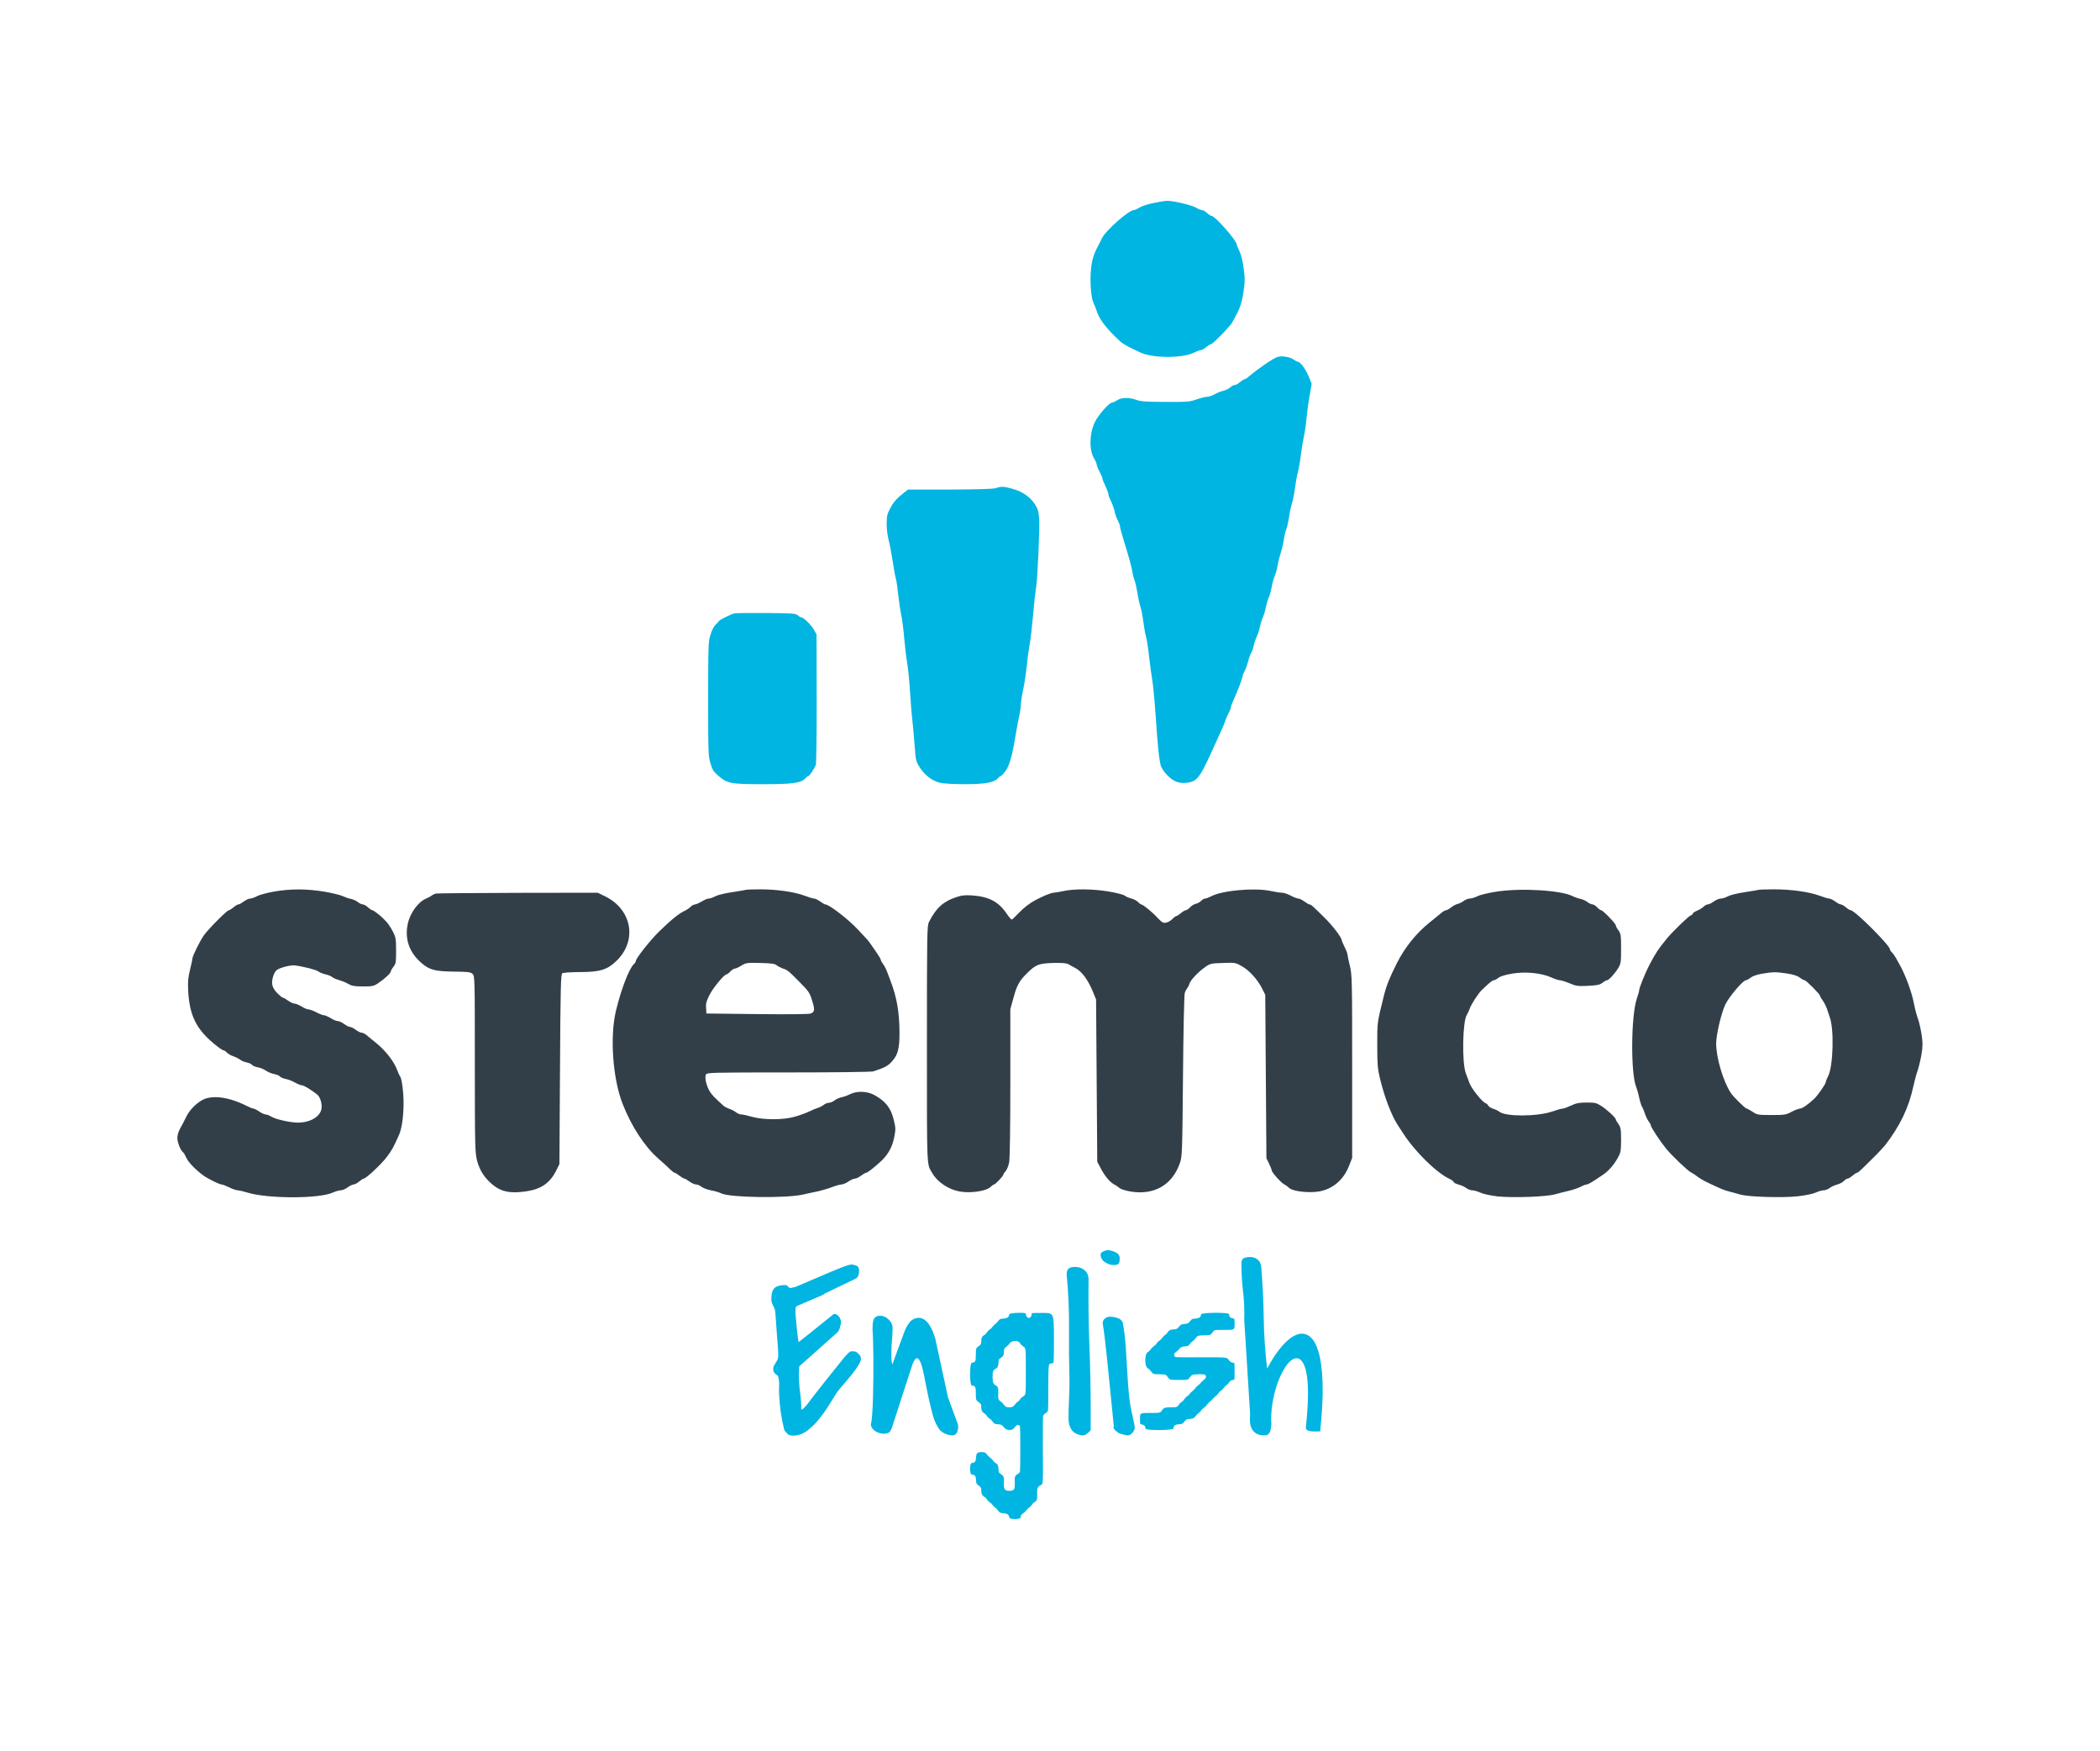
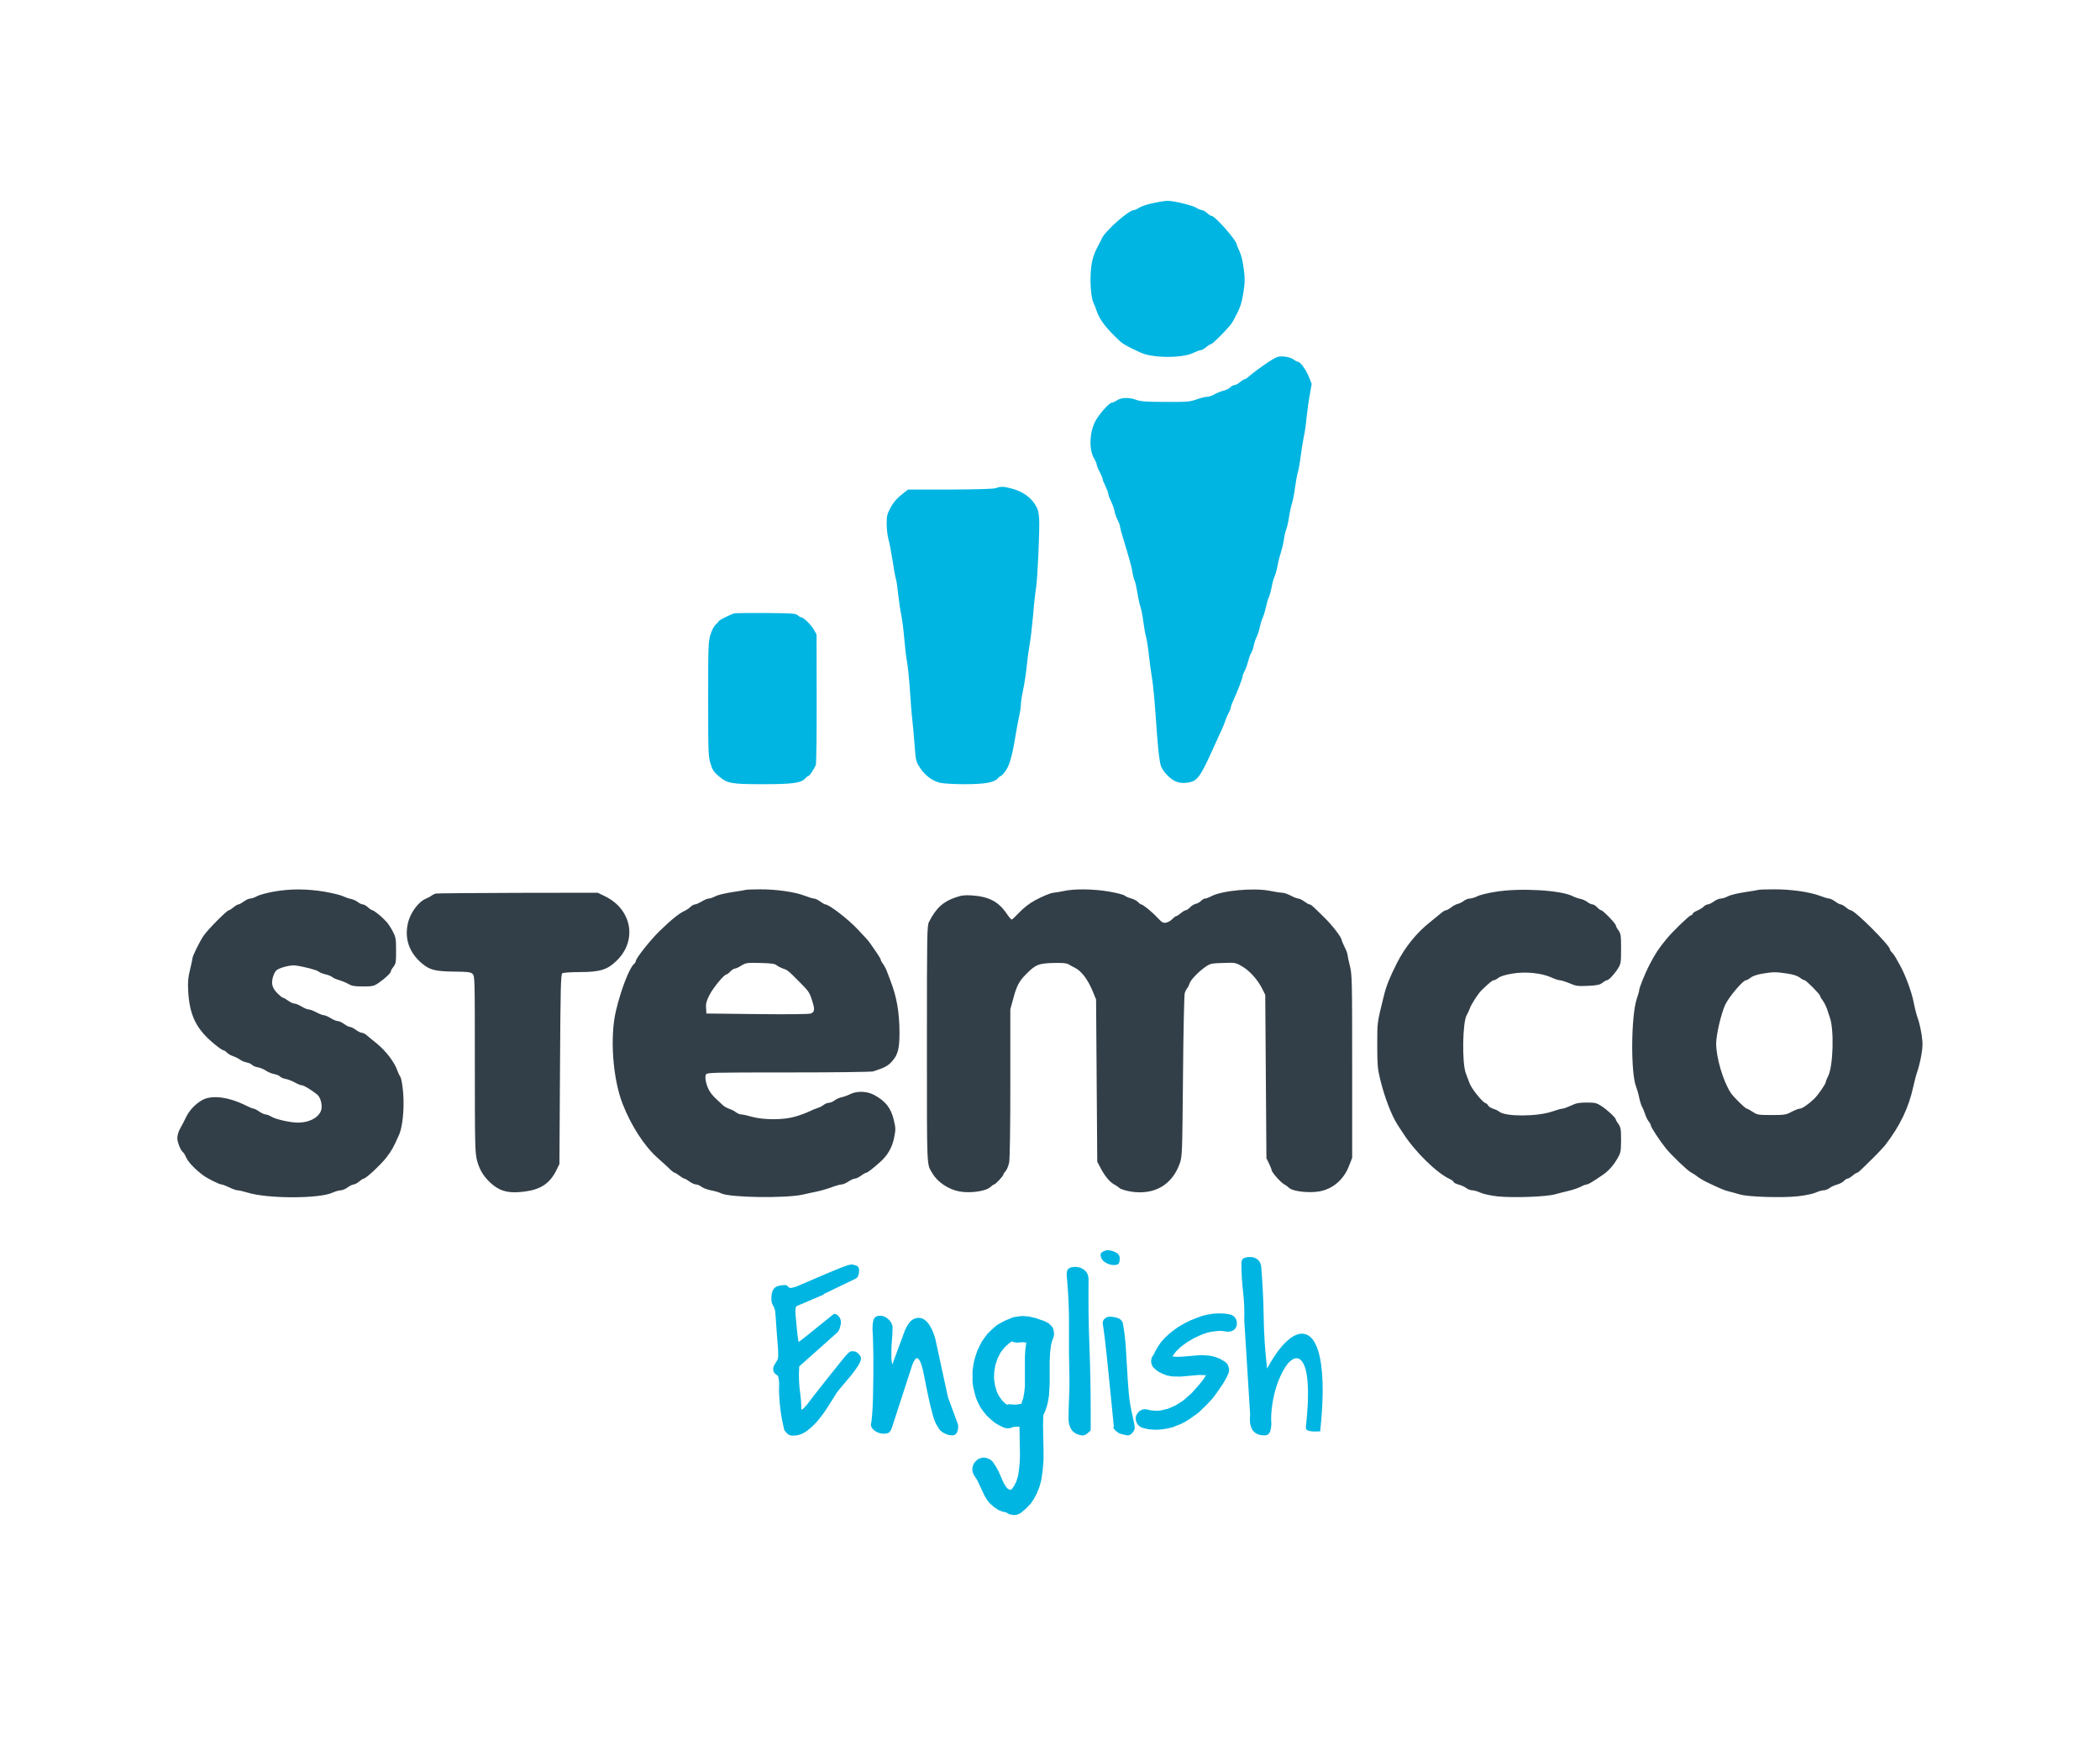
<svg xmlns="http://www.w3.org/2000/svg" viewBox="0 0 1440 1200" width="1440" height="1200">
  <g transform="scale(0.8)">
    <g transform="translate(0,1500) scale(0.1,-0.1)">
      <path fill="#00B5E2" d="M9890 13261 c-47 -9 -102 -27 -122 -39 -19 -12 -41 -22 -48 -22 -44 0 -243 -175 -275 -242 -8 -18 -22 -44 -29 -58 -40 -73 -58 -129 -65 -211 -10 -104 1 -244 22 -285 8 -16 20 -46 27 -68 24 -76 82 -150 202 -262 17 -16 63 -44 108 -64 14 -7 43 -21 66 -31 99 -48 353 -50 451 -4 28 14 58 25 67 25 8 0 28 11 44 25 17 14 34 25 40 25 16 0 165 152 186 190 62 111 77 150 93 249 14 91 15 119 4 205 -8 64 -21 120 -37 153 -13 28 -24 55 -24 59 0 33 -186 244 -215 244 -7 0 -24 11 -39 25 -15 14 -35 25 -44 25 -9 0 -32 9 -51 21 -35 21 -195 59 -246 58 -16 0 -68 -8 -115 -18z M10949 11941 c-37 -12 -167 -101 -248 -170 -13 -12 -28 -21 -34 -21 -5 0 -22 -11 -39 -25 -16 -14 -37 -25 -47 -25 -10 0 -26 -9 -35 -19 -10 -10 -37 -24 -62 -30 -24 -6 -59 -20 -76 -31 -18 -11 -45 -20 -60 -20 -16 0 -56 -10 -90 -22 -58 -21 -79 -23 -268 -22 -166 0 -213 4 -249 17 -60 23 -129 22 -166 -3 -16 -11 -36 -20 -44 -20 -23 0 -117 -106 -146 -166 -48 -99 -51 -241 -6 -315 12 -19 21 -41 21 -49 0 -8 11 -36 25 -62 14 -26 25 -53 25 -60 0 -7 11 -35 25 -63 13 -27 25 -58 25 -68 0 -10 11 -39 24 -65 13 -26 26 -64 30 -86 4 -21 16 -55 27 -75 10 -20 19 -43 19 -51 0 -8 11 -53 26 -100 56 -183 73 -247 80 -289 3 -24 12 -58 19 -75 7 -17 18 -66 25 -110 6 -43 18 -96 26 -118 7 -21 18 -78 24 -126 6 -48 17 -109 25 -137 7 -27 18 -99 24 -160 7 -60 18 -146 26 -190 8 -44 21 -183 30 -310 18 -268 30 -385 45 -437 7 -23 31 -58 61 -87 54 -53 103 -69 179 -56 69 12 99 51 185 240 24 53 57 125 98 215 14 30 28 66 32 80 4 14 16 41 26 60 11 19 19 41 19 49 0 8 11 37 24 65 32 68 76 183 76 199 0 7 8 28 18 47 11 19 24 58 31 85 7 28 18 59 26 71 7 12 17 39 21 60 4 21 15 55 24 74 10 19 23 59 29 88 6 29 17 65 25 80 7 15 19 54 26 87 7 33 18 71 25 85 7 14 19 55 25 90 6 35 18 76 25 90 7 14 19 55 25 90 6 36 20 90 30 120 10 30 21 79 25 109 4 30 13 68 20 85 7 17 18 65 24 106 6 41 18 95 26 120 8 25 19 83 25 130 6 47 17 108 25 135 8 28 19 93 25 145 7 52 18 122 25 155 8 33 19 107 24 165 6 58 18 147 28 198 l16 93 -25 62 c-27 64 -73 127 -94 127 -6 0 -22 9 -36 19 -28 22 -101 34 -139 22z M8535 10817 c-19 -7 -157 -11 -391 -12 l-360 0 -33 -25 c-64 -50 -90 -79 -120 -135 -27 -50 -31 -68 -31 -134 0 -42 7 -101 15 -131 9 -30 24 -111 35 -180 10 -69 23 -139 28 -156 6 -17 15 -80 21 -140 7 -60 18 -138 26 -174 8 -36 19 -123 25 -195 6 -71 17 -166 25 -210 8 -44 19 -156 25 -250 6 -93 15 -208 21 -254 5 -46 14 -142 19 -213 9 -122 11 -133 43 -183 43 -68 107 -117 175 -133 30 -7 123 -12 210 -12 171 0 251 14 284 49 10 12 22 21 26 21 4 0 20 16 36 37 35 43 60 126 86 283 10 63 26 147 34 185 9 39 16 86 16 105 0 19 9 78 20 130 11 52 25 145 31 205 6 61 17 142 24 180 8 39 21 152 30 252 8 100 20 204 25 231 13 72 33 515 27 600 -5 59 -11 82 -37 122 -40 62 -105 107 -190 131 -73 21 -101 22 -145 6z M6295 9744 c-30 -7 -130 -57 -134 -67 -2 -5 -14 -19 -27 -30 -14 -12 -33 -48 -44 -85 -19 -60 -20 -94 -20 -552 0 -461 1 -491 20 -553 17 -56 28 -72 73 -110 72 -61 105 -67 379 -67 250 0 323 10 360 49 10 12 23 21 27 21 9 0 49 60 64 95 4 11 8 267 7 570 l-1 549 -24 42 c-26 43 -88 104 -107 104 -6 0 -20 8 -31 18 -17 15 -47 17 -271 19 -138 1 -260 -1 -271 -3z" />
    </g>
  </g>
  <g transform="scale(0.8)">
    <g transform="translate(0,1500) scale(0.1,-0.1)">
      <path fill="#333F48" d="M2344 7359 c-56 -10 -119 -27 -140 -38 -21 -12 -48 -21 -59 -21 -12 0 -36 -11 -55 -25 -19 -14 -39 -25 -46 -25 -7 0 -26 -11 -42 -25 -17 -14 -35 -25 -40 -25 -17 0 -185 -170 -218 -220 -34 -51 -94 -173 -94 -191 0 -6 -9 -50 -21 -98 -17 -68 -20 -106 -16 -181 11 -209 68 -327 220 -453 37 -31 74 -57 81 -57 7 0 21 -9 31 -20 9 -10 34 -25 54 -31 20 -7 46 -20 58 -29 13 -10 38 -21 57 -24 19 -4 39 -13 46 -21 7 -8 28 -17 49 -21 20 -3 52 -16 71 -29 19 -13 51 -26 71 -29 21 -4 42 -13 49 -21 7 -8 28 -17 49 -21 20 -3 55 -17 78 -30 23 -13 50 -24 60 -24 17 0 78 -37 130 -78 28 -21 46 -82 38 -126 -13 -67 -98 -116 -202 -116 -63 0 -189 28 -225 50 -18 11 -41 20 -51 20 -10 0 -35 11 -55 25 -20 14 -42 25 -49 25 -7 0 -34 11 -60 24 -157 79 -305 96 -387 45 -57 -35 -105 -87 -132 -144 -13 -27 -35 -70 -49 -94 -15 -26 -25 -60 -25 -83 0 -37 29 -110 50 -123 5 -3 18 -25 28 -48 17 -37 77 -100 144 -149 36 -27 138 -78 157 -78 9 0 39 -12 66 -25 28 -14 60 -25 71 -25 12 0 51 -9 87 -20 172 -53 612 -53 728 0 24 11 56 20 70 20 14 0 40 11 59 25 19 14 42 25 51 25 10 0 31 11 47 25 17 14 34 25 39 25 20 0 151 123 198 185 45 59 57 82 107 194 22 52 37 156 37 266 1 92 -15 213 -29 230 -5 6 -16 29 -24 51 -25 73 -98 168 -180 235 -34 27 -72 58 -84 69 -13 11 -31 20 -41 20 -9 0 -32 11 -51 25 -19 14 -41 25 -50 25 -9 0 -31 11 -50 25 -19 14 -43 25 -54 25 -12 0 -39 11 -61 25 -22 13 -48 25 -58 25 -10 0 -39 11 -65 25 -26 14 -56 25 -67 25 -11 0 -38 11 -60 25 -22 13 -49 25 -61 25 -11 0 -35 11 -54 25 -19 14 -39 25 -44 25 -6 0 -28 18 -49 39 -27 28 -40 50 -44 78 -5 39 15 101 39 120 26 21 120 45 156 40 74 -9 187 -39 202 -52 8 -8 35 -18 58 -24 24 -5 51 -16 60 -24 9 -8 36 -20 60 -26 23 -7 59 -21 78 -33 30 -17 53 -21 125 -21 80 0 92 2 131 28 56 38 108 86 108 101 0 6 10 24 23 40 20 26 22 39 22 139 0 102 -3 114 -29 165 -16 30 -39 65 -50 77 -12 12 -25 26 -31 32 -26 27 -84 71 -93 71 -6 0 -23 11 -38 25 -15 14 -35 25 -44 25 -10 0 -29 9 -43 20 -14 11 -40 23 -59 27 -18 3 -49 14 -68 23 -19 10 -91 27 -159 39 -150 25 -295 26 -437 0z M6395 7375 c-5 -2 -59 -11 -118 -20 -61 -9 -124 -24 -145 -35 -20 -11 -46 -20 -57 -20 -11 0 -38 -11 -60 -25 -22 -13 -48 -25 -57 -25 -10 0 -27 -9 -38 -20 -12 -12 -31 -25 -43 -31 -53 -23 -118 -75 -226 -180 -79 -77 -201 -232 -201 -254 0 -7 -7 -18 -15 -25 -40 -33 -112 -219 -155 -400 -54 -223 -28 -584 57 -800 73 -187 185 -360 298 -461 58 -51 100 -90 120 -110 12 -10 24 -19 29 -19 4 0 22 -11 40 -25 18 -14 37 -25 43 -25 5 0 24 -11 43 -25 19 -14 44 -25 56 -25 12 0 33 -9 47 -20 14 -11 52 -25 84 -31 32 -6 70 -17 84 -25 72 -37 559 -44 704 -10 33 8 87 19 120 26 33 7 88 23 123 36 34 13 73 24 85 24 12 0 39 11 59 25 20 14 45 25 56 25 10 0 33 11 52 25 19 14 38 25 43 25 11 0 52 31 113 85 70 60 110 128 128 216 14 71 14 82 -3 152 -24 102 -71 161 -166 213 -64 35 -150 37 -210 7 -22 -11 -55 -23 -73 -26 -19 -4 -45 -16 -59 -27 -14 -11 -36 -20 -48 -20 -12 0 -33 -8 -46 -19 -13 -10 -35 -21 -49 -25 -14 -4 -47 -17 -75 -31 -27 -13 -82 -33 -121 -44 -97 -29 -270 -29 -369 -1 -38 11 -79 20 -91 20 -12 0 -32 8 -45 18 -13 11 -39 24 -58 30 -19 7 -42 19 -50 27 -82 74 -101 95 -119 125 -28 47 -44 118 -31 142 9 17 44 18 707 18 403 0 710 4 727 9 97 31 130 48 166 92 46 53 59 108 59 238 -1 177 -22 302 -77 446 -8 22 -22 58 -30 79 -7 21 -23 50 -33 64 -11 14 -20 30 -20 36 0 6 -16 34 -35 61 -20 28 -43 61 -52 75 -18 27 -26 36 -109 124 -85 91 -247 215 -280 216 -5 0 -25 11 -44 25 -19 14 -42 25 -52 25 -10 0 -46 11 -80 24 -84 33 -248 56 -383 55 -60 0 -114 -2 -120 -4z m261 -646 c11 -9 34 -21 53 -28 42 -14 45 -16 147 -119 72 -72 84 -88 103 -150 27 -82 25 -103 -9 -117 -16 -6 -179 -8 -460 -5 l-435 5 -3 48 c-3 38 4 61 30 112 31 61 125 175 145 175 5 0 20 11 33 25 13 14 31 25 39 25 9 0 34 12 56 26 38 23 47 25 161 22 95 -2 126 -7 140 -19z M9115 7364 c-33 -7 -71 -13 -84 -14 -21 0 -92 -29 -157 -64 -51 -27 -102 -67 -147 -115 -26 -28 -51 -51 -56 -51 -4 0 -25 25 -46 56 -69 99 -150 141 -295 151 -60 4 -88 1 -139 -17 -106 -35 -169 -93 -228 -210 -17 -33 -18 -97 -18 -1050 0 -1099 -3 -1019 48 -1106 43 -74 138 -137 231 -154 92 -17 226 2 264 37 14 13 28 23 33 23 11 0 79 73 79 84 0 6 9 19 20 31 11 12 24 45 30 74 6 33 10 301 10 684 l0 629 26 94 c28 106 50 147 110 207 80 81 105 91 229 95 84 2 116 -1 135 -12 14 -9 39 -22 55 -30 56 -28 111 -102 153 -205 l27 -66 5 -695 5 -695 29 -55 c34 -66 79 -120 115 -139 14 -7 35 -21 46 -31 12 -11 52 -23 98 -31 203 -32 356 58 421 246 19 57 20 91 26 745 3 377 10 696 15 710 4 14 13 32 20 40 7 8 16 26 20 40 9 31 75 101 135 143 43 30 51 32 152 35 105 4 109 3 163 -28 65 -37 135 -115 173 -191 l27 -54 5 -700 5 -700 23 -47 c12 -26 22 -51 22 -56 0 -17 79 -106 106 -120 14 -7 33 -21 43 -31 30 -30 166 -46 257 -31 117 20 211 100 257 219 l27 69 0 783 c0 747 -1 788 -20 864 -11 44 -20 87 -20 95 0 8 -11 38 -25 65 -13 28 -25 54 -25 59 0 23 -81 128 -150 195 -100 99 -114 111 -126 111 -6 0 -25 11 -44 25 -19 14 -42 25 -51 25 -10 0 -39 11 -65 25 -26 14 -59 25 -74 25 -16 0 -62 7 -104 16 -138 28 -411 3 -503 -46 -21 -11 -45 -20 -54 -20 -9 0 -24 -9 -33 -19 -10 -11 -31 -23 -46 -26 -15 -3 -38 -17 -50 -31 -13 -13 -29 -24 -36 -24 -7 0 -26 -11 -42 -25 -17 -14 -34 -25 -39 -25 -5 0 -20 -11 -33 -24 -12 -14 -36 -28 -53 -32 -27 -5 -35 -1 -76 42 -47 51 -125 114 -140 114 -4 0 -16 9 -26 20 -10 11 -37 25 -59 31 -23 6 -48 17 -57 25 -8 7 -68 23 -133 34 -136 23 -300 25 -391 4z M12825 7359 c-66 -10 -138 -27 -161 -39 -23 -11 -52 -20 -66 -20 -14 0 -36 -9 -50 -19 -13 -11 -38 -23 -54 -27 -16 -4 -42 -18 -57 -31 -16 -12 -35 -23 -42 -23 -7 0 -24 -9 -37 -20 -12 -11 -59 -48 -103 -84 -117 -94 -213 -214 -282 -350 -64 -128 -90 -192 -113 -286 -57 -231 -55 -218 -55 -415 0 -164 3 -203 23 -285 38 -160 99 -318 152 -400 9 -14 30 -45 46 -70 100 -157 289 -343 402 -394 17 -8 32 -20 32 -25 0 -6 19 -15 42 -22 23 -6 53 -19 66 -30 14 -10 36 -19 51 -19 14 0 46 -9 70 -20 25 -12 88 -25 145 -32 132 -14 421 -4 496 18 30 8 83 22 118 30 34 8 79 23 100 34 20 11 44 20 52 20 14 0 51 23 138 82 49 33 92 82 126 141 28 49 30 59 31 157 0 93 -3 109 -22 137 -13 17 -23 35 -23 40 0 14 -73 82 -122 114 -43 28 -55 31 -128 31 -65 0 -90 -5 -134 -26 -30 -14 -63 -26 -72 -26 -10 0 -50 -11 -90 -25 -128 -44 -403 -45 -453 -1 -9 7 -32 19 -53 25 -20 7 -39 19 -42 27 -3 8 -14 18 -25 22 -28 11 -118 123 -135 170 -9 23 -23 61 -32 85 -34 91 -28 444 9 501 8 12 18 35 24 51 13 39 74 133 105 162 68 65 90 83 102 83 7 0 25 9 40 21 17 13 58 26 119 36 113 19 251 5 334 -33 28 -13 61 -24 73 -24 11 0 49 -12 83 -26 56 -24 71 -26 158 -22 80 4 102 9 124 26 15 12 33 22 39 22 16 0 67 56 97 105 22 37 24 51 24 165 0 114 -2 128 -22 157 -13 17 -23 36 -23 43 0 15 -111 130 -126 130 -6 0 -21 11 -34 25 -13 14 -31 25 -40 25 -10 0 -29 9 -43 20 -14 11 -40 23 -59 27 -18 3 -49 14 -69 24 -101 51 -446 71 -654 38z M15075 7375 c-5 -2 -59 -11 -118 -20 -61 -9 -124 -24 -145 -35 -20 -11 -48 -20 -62 -20 -15 0 -41 -11 -60 -25 -19 -14 -42 -25 -52 -25 -9 0 -25 -9 -35 -19 -10 -10 -35 -26 -55 -34 -21 -9 -38 -20 -38 -26 0 -5 -8 -12 -19 -16 -17 -5 -163 -146 -208 -203 -68 -83 -92 -119 -146 -222 -35 -67 -87 -196 -87 -216 0 -8 -9 -40 -20 -71 -50 -147 -54 -643 -5 -759 7 -18 19 -58 25 -90 7 -32 18 -67 25 -79 7 -11 18 -38 25 -60 7 -22 21 -51 31 -64 11 -13 19 -29 19 -35 0 -15 79 -135 130 -198 47 -58 185 -190 215 -205 17 -9 38 -22 47 -30 17 -15 64 -43 108 -63 99 -47 130 -60 170 -70 25 -6 68 -18 95 -26 71 -21 363 -30 497 -15 61 7 126 20 150 31 24 11 55 20 69 20 15 0 37 9 51 19 13 11 42 24 64 30 23 6 49 20 59 31 10 11 24 20 31 20 7 0 26 11 42 25 17 14 34 25 38 25 10 0 24 13 134 122 47 46 95 98 108 114 128 166 203 322 242 504 10 47 26 106 35 130 9 25 24 85 33 134 13 76 14 102 3 180 -8 50 -22 112 -32 137 -10 26 -25 84 -34 130 -18 99 -78 258 -126 339 -5 8 -18 31 -28 51 -11 19 -27 41 -35 48 -9 8 -16 19 -16 25 -1 35 -300 334 -337 336 -6 0 -25 11 -41 25 -17 14 -36 25 -44 25 -8 0 -29 11 -48 25 -19 14 -42 25 -52 25 -10 0 -46 11 -80 24 -88 33 -251 56 -393 55 -66 0 -124 -2 -130 -4z m240 -717 c54 -8 90 -19 111 -35 17 -13 36 -23 42 -23 13 0 132 -120 132 -133 0 -4 10 -23 23 -40 13 -18 28 -48 35 -67 6 -19 18 -54 26 -78 38 -102 29 -419 -14 -503 -11 -21 -20 -44 -20 -50 0 -16 -63 -108 -97 -142 -48 -47 -105 -87 -125 -87 -10 0 -42 -12 -71 -27 -48 -26 -60 -28 -173 -28 -115 0 -123 2 -162 28 -23 15 -45 27 -50 27 -12 0 -116 102 -137 135 -66 101 -125 303 -125 422 0 77 44 262 78 334 32 67 152 209 177 209 7 0 25 10 41 22 17 14 55 27 98 34 95 16 118 16 211 2z M3735 7343 c-11 -3 -27 -11 -35 -17 -8 -7 -29 -18 -45 -25 -69 -27 -141 -125 -160 -219 -28 -131 15 -248 122 -338 67 -56 113 -68 276 -70 117 -1 140 -4 157 -19 20 -18 20 -32 20 -774 0 -700 2 -761 19 -826 22 -85 65 -151 136 -209 73 -59 147 -74 278 -56 133 18 210 70 265 180 l27 55 5 813 c4 708 7 814 20 822 8 5 75 10 147 10 173 0 238 19 316 95 182 174 135 442 -98 555 l-62 30 -684 -1 c-376 -1 -693 -4 -704 -6z" />
    </g>
  </g>
  <g transform="translate(525.2,984)">
-     <path fill="#00B5E2" d="M12.62 -3.56Q11.00 -10.03 10.19 -15.77Q9.38 -21.51 9.06 -27.98Q8.90 -31.70 9.06 -34.37Q9.22 -37.04 8.41 -40.27Q8.25 -40.92 7.68 -41.24Q7.12 -41.57 6.55 -42.05Q5.98 -42.54 5.50 -43.26Q5.01 -43.99 5.01 -45.61Q5.01 -46.90 5.58 -47.87Q6.15 -48.84 6.71 -49.73Q7.28 -50.62 7.84 -51.67Q8.41 -52.73 8.41 -54.18V-56.61Q8.41 -58.22 8.09 -62.11Q7.76 -65.99 7.44 -70.36Q7.12 -74.72 6.87 -78.60Q6.63 -82.49 6.47 -83.94Q6.31 -86.69 5.01 -88.79Q3.72 -90.90 3.72 -93.64Q3.72 -98.82 5.82 -100.92Q7.93 -103.03 13.26 -103.03Q14.39 -103.03 15.12 -102.06Q15.85 -101.08 16.82 -101.08H17.47Q17.95 -101.25 18.92 -101.49Q19.89 -101.73 20.22 -101.73Q33.80 -107.55 41.40 -110.79Q49.01 -114.02 52.89 -115.48Q56.77 -116.93 58.14 -117.10Q59.52 -117.26 60.49 -116.77Q62.43 -116.45 63.16 -115.56Q63.89 -114.67 63.89 -112.89Q63.89 -111.27 63.40 -109.66Q62.92 -108.04 61.14 -107.23L39.95 -97.04L39.30 -96.39L21.51 -88.79Q20.54 -88.47 20.38 -87.18Q20.22 -85.88 20.22 -85.07Q20.22 -83.78 20.54 -80.38Q20.86 -76.99 21.19 -73.35Q21.51 -69.71 21.92 -66.88Q22.32 -64.05 22.48 -64.05H22.64Q22.64 -64.05 22.80 -64.21Q24.58 -65.50 28.47 -68.66Q32.35 -71.81 36.39 -75.05Q40.43 -78.28 43.51 -80.79Q46.58 -83.29 46.74 -83.29Q48.52 -83.29 49.98 -81.51Q51.43 -79.74 51.43 -77.79Q51.43 -75.85 50.62 -73.43Q49.81 -71.00 48.04 -69.71L22.80 -47.23Q22.80 -47.23 22.80 -46.42Q22.80 -45.61 22.72 -44.64Q22.64 -43.67 22.64 -42.62Q22.64 -41.57 22.64 -40.92Q22.64 -35.10 23.45 -29.36Q24.26 -23.61 24.26 -17.79H24.91Q25.07 -17.79 26.36 -19.08Q27.66 -20.38 28.30 -21.19Q28.63 -21.67 29.84 -23.29Q31.05 -24.91 33.96 -28.63Q36.88 -32.35 41.73 -38.49Q46.58 -44.64 54.18 -54.02Q54.83 -54.67 56.04 -55.96Q57.25 -57.25 57.58 -57.25Q58.06 -57.74 59.60 -57.66Q61.14 -57.58 61.78 -57.25Q62.59 -56.93 63.89 -55.48Q65.18 -54.02 65.18 -52.73Q65.18 -50.79 63.16 -47.63Q61.14 -44.48 58.39 -41.08Q55.64 -37.68 52.89 -34.53Q50.14 -31.38 48.68 -29.44Q46.42 -25.88 43.26 -20.78Q40.11 -15.69 36.39 -11.08Q32.67 -6.47 28.22 -3.15Q23.78 0.16 18.76 0.16Q16.34 0.16 15.28 -0.65Q14.23 -1.46 12.62 -3.56ZM118.07 -5.50Q115.80 -8.73 114.27 -14.48Q112.73 -20.22 111.36 -26.61Q109.98 -32.99 108.85 -39.06Q107.72 -45.12 106.50 -48.76Q105.29 -52.40 103.83 -52.89Q102.38 -53.37 100.44 -48.52L86.37 -5.18Q85.56 -2.91 84.43 -2.02Q83.29 -1.13 80.71 -1.13Q79.41 -1.13 77.96 -1.54Q76.50 -1.94 75.21 -2.75Q73.91 -3.56 73.02 -4.69Q72.13 -5.82 71.97 -7.28Q72.46 -9.22 72.86 -14.39Q73.27 -19.57 73.43 -26.36Q73.59 -33.16 73.67 -40.68Q73.75 -48.20 73.67 -54.75Q73.59 -61.30 73.43 -66.07Q73.27 -70.84 73.10 -72.30Q73.10 -73.91 73.19 -75.61Q73.27 -77.31 73.67 -78.77Q74.07 -80.22 75.13 -81.11Q76.18 -82.00 78.44 -82.00Q81.51 -82.00 84.18 -79.41Q86.85 -76.82 86.85 -73.91Q86.85 -69.71 86.45 -65.58Q86.04 -61.46 86.04 -57.25Q86.04 -54.67 86.04 -52.89Q86.04 -51.11 86.69 -48.52Q87.18 -49.81 88.31 -53.05Q89.44 -56.28 90.81 -59.84Q92.19 -63.40 93.32 -66.55Q94.45 -69.71 94.94 -71.00Q96.07 -74.24 98.34 -77.23Q100.60 -80.22 104.32 -80.54Q106.75 -80.71 108.77 -79.25Q110.79 -77.79 112.24 -75.45Q113.70 -73.10 114.67 -70.60Q115.64 -68.09 116.13 -66.31L124.86 -26.04L131.65 -7.60Q131.81 -7.44 131.81 -6.71Q131.81 -5.98 131.81 -5.66Q131.81 -3.72 130.93 -1.86Q130.04 0.00 127.77 0.00Q125.02 0.00 122.11 -1.54Q119.20 -3.07 118.07 -5.50ZM166.91 -82.97C166.59 -81.03 165.78 -80.38 163.03 -80.06C160.60 -79.90 160.44 -79.90 158.66 -77.63C158.34 -77.15 157.69 -76.66 157.21 -76.34C156.72 -75.85 156.07 -75.21 155.75 -74.88C154.94 -73.75 154.30 -73.10 153.33 -72.46C152.84 -72.13 152.19 -71.49 151.87 -71.00C151.06 -69.87 150.58 -69.22 149.61 -68.74C148.15 -67.77 147.66 -66.80 147.66 -64.21C147.66 -62.59 147.34 -62.11 145.40 -60.81C144.11 -59.84 143.94 -59.36 143.94 -55.31C143.94 -50.62 143.62 -49.98 141.20 -49.81C139.58 -49.65 139.58 -34.29 141.20 -34.13C143.62 -33.96 143.94 -33.32 143.94 -28.63C143.94 -24.58 144.11 -24.10 145.40 -23.13C147.34 -21.83 147.66 -21.35 147.66 -19.73C147.66 -17.14 148.15 -16.17 149.61 -15.20C150.58 -14.56 151.06 -14.07 151.87 -12.78C152.19 -12.45 152.84 -11.81 153.33 -11.48C154.46 -10.84 154.78 -10.35 155.75 -9.06C156.56 -7.93 157.21 -7.60 159.31 -7.60C161.41 -7.44 161.90 -7.12 163.03 -5.66C164.97 -3.07 168.85 -2.91 170.63 -5.50C171.93 -7.44 173.38 -7.76 174.19 -6.15C174.51 -5.66 174.51 24.26 174.19 24.91C174.03 25.39 173.38 26.20 172.57 26.52C170.79 27.66 170.47 28.47 170.63 32.35C170.79 37.04 170.31 38.01 166.91 38.01C163.68 38.01 163.03 37.04 163.19 32.35C163.35 28.30 163.19 27.98 160.93 26.36C159.63 25.55 159.63 25.23 159.47 23.13C159.31 20.38 158.99 20.06 157.53 18.92C156.56 18.44 156.07 17.79 155.27 16.66C154.94 16.34 154.30 15.69 153.81 15.36C152.84 14.56 152.36 14.07 151.38 12.94C150.58 11.64 149.93 11.48 147.83 11.48C144.92 11.48 144.27 12.13 144.11 15.20C143.94 17.95 143.30 18.76 141.20 18.92C139.58 19.08 139.58 26.69 141.20 26.85C143.30 27.01 143.94 27.82 144.11 30.73C144.11 32.83 144.43 33.32 145.72 34.29C147.34 35.42 147.66 35.91 147.66 37.52C147.66 40.11 148.15 41.08 149.61 42.05C150.58 42.54 151.06 43.18 151.87 44.32C152.19 44.80 152.84 45.45 153.33 45.77C154.30 46.42 154.94 46.90 155.75 48.20C156.07 48.52 156.72 49.17 157.21 49.49C157.69 49.98 158.34 50.46 158.66 50.95C160.44 53.21 160.60 53.21 163.03 53.37C165.78 53.70 166.59 54.34 166.91 56.28C167.07 57.74 174.51 57.74 174.67 56.28C174.67 54.99 175.16 54.34 176.45 53.37C177.10 53.05 177.91 52.24 178.23 51.76C179.20 50.62 179.53 50.30 180.50 49.49C180.98 49.17 181.63 48.52 181.95 48.20C182.60 47.07 183.41 46.26 183.89 45.93C185.83 44.96 186.16 43.99 186.00 40.11C185.83 36.39 186.32 35.26 188.10 34.29C190.20 33.32 190.04 35.10 189.88 9.22C189.88 -10.03 189.88 -13.10 190.20 -13.59C190.36 -14.07 191.01 -14.72 192.14 -15.53C193.76 -16.50 193.60 -15.36 193.60 -32.51C193.76 -50.30 193.60 -49.17 196.35 -49.33C197.48 -49.49 197.48 -49.49 197.48 -66.64C197.48 -83.94 197.48 -83.94 189.88 -83.94C182.28 -83.94 182.28 -83.94 182.28 -83.46C182.28 -82.49 181.95 -81.68 181.47 -81.03C180.17 -79.74 178.23 -81.03 178.23 -83.46C178.23 -84.43 166.91 -84.10 166.91 -82.97ZM172.73 -64.37C173.54 -64.05 173.87 -63.89 174.51 -62.75C175.00 -62.27 175.48 -61.62 175.97 -61.30C178.39 -59.52 178.23 -61.14 178.23 -43.83C178.23 -26.52 178.39 -28.14 175.97 -26.36C175.48 -26.20 175.00 -25.55 174.51 -25.07C173.87 -23.94 173.38 -23.45 172.09 -22.64C171.76 -22.32 171.12 -21.67 170.79 -21.19C169.66 -19.57 169.01 -19.25 166.91 -19.25C164.81 -19.25 164.16 -19.57 163.03 -21.19C162.71 -21.67 162.06 -22.32 161.74 -22.64C159.31 -24.26 159.15 -24.75 159.31 -28.63C159.47 -32.35 159.15 -33.48 157.53 -34.29C155.91 -35.26 155.43 -36.23 155.43 -40.11C155.43 -43.99 155.75 -44.64 157.69 -45.77C158.99 -46.58 159.31 -47.23 159.47 -49.81C159.63 -51.92 159.63 -52.08 160.93 -53.05C163.03 -54.50 163.03 -54.67 163.19 -57.42C163.35 -59.52 163.51 -59.84 164.81 -60.65C165.78 -61.46 166.59 -62.11 167.23 -63.24C168.21 -64.53 170.95 -65.18 172.73 -64.37ZM207.51 -11.32Q207.51 -18.11 207.83 -24.58Q208.15 -31.05 208.15 -37.85Q207.67 -56.28 207.83 -73.99Q207.99 -91.70 206.21 -110.30Q206.21 -113.38 207.67 -114.43Q209.12 -115.48 212.04 -115.48Q215.76 -115.48 218.42 -113.30Q221.09 -111.11 221.25 -107.23Q220.93 -84.26 221.82 -61.70Q222.71 -39.14 222.71 -16.01V-3.56Q221.74 -2.26 219.96 -0.97Q218.18 0.32 216.40 0.00Q211.71 -0.81 209.61 -3.80Q207.51 -6.79 207.51 -11.32ZM238.56 -6.15Q236.94 -22.32 235.81 -33.80Q234.68 -45.29 233.87 -53.05Q233.06 -60.81 232.50 -65.42Q231.93 -70.03 231.61 -72.38Q231.28 -74.72 231.12 -75.53Q230.96 -76.34 230.96 -76.50V-77.15Q230.96 -78.93 232.50 -80.14Q234.03 -81.35 235.65 -81.35Q238.07 -81.35 240.91 -80.54Q243.74 -79.74 244.71 -77.15Q246.16 -69.22 246.73 -61.14Q247.29 -53.05 247.70 -45.04Q248.10 -37.04 248.83 -28.95Q249.56 -20.86 251.50 -12.94Q251.50 -12.62 251.74 -11.64Q251.98 -10.67 252.23 -9.54Q252.47 -8.41 252.63 -7.44Q252.79 -6.47 252.79 -6.15V-5.82Q252.79 -5.66 252.95 -5.50Q252.95 -3.56 251.18 -1.62Q249.40 0.32 247.46 0.00Q246.97 -0.16 245.11 -0.57Q243.25 -0.97 242.60 -1.29Q242.12 -1.46 241.31 -2.02Q240.50 -2.59 239.77 -3.23Q239.05 -3.88 238.56 -4.69Q238.07 -5.50 238.56 -6.15ZM229.50 -124.05Q229.50 -125.18 231.36 -126.07Q233.22 -126.96 234.19 -126.96Q236.62 -126.96 239.61 -125.59Q242.60 -124.21 242.60 -121.46Q242.60 -118.71 241.88 -117.74Q241.15 -116.77 238.40 -116.77Q235.49 -116.77 232.50 -118.71Q229.50 -120.65 229.50 -124.05ZM298.40 -82.97C298.24 -81.03 297.27 -80.38 294.68 -80.06C292.26 -79.90 292.09 -79.90 290.32 -77.63C289.51 -76.82 288.86 -76.50 286.76 -76.34C284.82 -76.18 284.33 -75.85 283.20 -74.40C282.07 -72.94 281.58 -72.78 279.32 -72.62C277.21 -72.46 276.57 -72.13 275.60 -70.84C274.95 -69.71 274.30 -69.22 273.17 -68.41C272.85 -68.09 272.20 -67.44 271.88 -66.96C271.07 -65.99 270.58 -65.34 269.29 -64.53C268.97 -64.37 268.32 -63.72 268.00 -63.08C267.35 -62.11 266.70 -61.62 265.57 -60.81C265.08 -60.49 264.60 -59.84 264.11 -59.36C263.47 -58.39 262.98 -57.74 261.69 -56.93C259.59 -55.48 259.59 -47.55 261.69 -46.09C262.98 -45.29 263.47 -44.64 264.28 -43.67C265.41 -42.05 265.57 -41.89 269.94 -41.89C274.30 -41.73 274.30 -41.73 275.60 -39.95C276.89 -38.01 276.89 -38.01 283.20 -38.01C289.51 -38.01 289.51 -38.01 290.80 -39.95C292.26 -41.73 292.42 -41.73 296.79 -41.89C300.67 -41.89 301.15 -41.89 301.64 -40.76C302.12 -39.79 301.64 -38.98 300.02 -37.85C299.70 -37.52 298.89 -36.88 298.40 -36.23C297.76 -35.58 296.95 -34.77 296.46 -34.29C295.81 -33.96 295.17 -33.32 294.84 -32.83C294.04 -31.70 293.55 -31.21 292.58 -30.41C292.09 -30.08 291.45 -29.44 291.12 -29.11C290.32 -27.98 289.67 -27.33 288.70 -26.69C288.21 -26.36 287.57 -25.72 287.24 -25.23C286.43 -24.10 285.95 -23.45 284.98 -22.80C284.33 -22.48 283.68 -21.83 283.52 -21.51C282.07 -19.25 281.91 -19.25 277.38 -19.25C273.33 -19.08 273.01 -19.08 271.72 -17.31C270.26 -15.36 270.75 -15.36 262.98 -15.36C256.51 -15.36 256.51 -15.36 256.51 -11.48C256.51 -7.76 256.51 -7.76 257.64 -7.44C259.42 -7.28 260.07 -6.47 260.39 -4.53C260.56 -3.23 279.32 -3.40 279.48 -4.69C279.64 -6.79 280.61 -7.44 283.20 -7.60C285.63 -7.76 285.79 -7.93 287.57 -10.19C288.21 -11.00 289.02 -11.16 291.12 -11.32C293.07 -11.48 293.55 -11.81 294.68 -13.26C295.17 -13.91 295.81 -14.56 296.30 -14.88C297.27 -15.69 298.08 -16.34 298.73 -17.47C299.05 -17.79 299.70 -18.44 300.18 -18.76C301.15 -19.41 301.96 -20.22 302.61 -21.19C302.93 -21.67 303.58 -22.32 303.90 -22.64C304.87 -23.29 305.68 -24.10 306.49 -25.07C306.65 -25.39 307.30 -26.04 307.78 -26.36C308.75 -27.01 309.56 -27.82 310.21 -28.79C310.53 -29.27 311.18 -29.92 311.50 -30.24C312.64 -30.89 313.28 -31.70 314.09 -32.67C314.41 -33.16 315.06 -33.80 315.71 -34.29C316.19 -34.61 317.00 -35.42 317.33 -35.91C318.46 -37.52 319.27 -38.01 320.56 -38.01C321.37 -38.01 321.37 -38.01 321.37 -43.83C321.37 -49.81 321.37 -49.81 320.56 -49.81C319.59 -49.81 318.62 -50.14 317.97 -50.95C315.71 -53.70 318.13 -53.53 298.24 -53.53C279.48 -53.53 280.61 -53.37 280.13 -54.50C279.64 -55.64 279.96 -56.45 281.58 -57.42C282.07 -57.74 282.88 -58.55 283.36 -59.20C284.49 -60.49 284.98 -60.81 287.08 -60.97C289.18 -61.14 289.83 -61.30 290.80 -62.75C291.29 -63.40 292.09 -64.21 292.58 -64.53C293.55 -65.18 294.20 -65.99 295.01 -66.96C295.98 -68.41 296.14 -68.41 300.18 -68.58C304.71 -68.58 304.87 -68.74 306.17 -70.52C307.62 -72.46 307.14 -72.30 314.90 -72.30C321.37 -72.30 321.37 -72.30 321.37 -76.18C321.37 -80.06 321.37 -80.06 320.24 -80.22C318.46 -80.54 317.65 -81.19 317.49 -83.13C317.33 -84.43 298.56 -84.26 298.40 -82.97ZM328.00 -79.09Q328.32 -88.79 327.19 -98.50Q326.06 -108.20 326.06 -117.74Q326.06 -120.82 327.84 -121.54Q329.62 -122.27 331.88 -122.27Q335.12 -122.27 337.22 -120.49Q339.32 -118.71 339.64 -115.48Q341.10 -97.85 341.34 -80.63Q341.59 -63.40 343.69 -45.77Q348.54 -54.99 353.72 -60.97Q358.89 -66.96 363.66 -68.90Q368.43 -70.84 372.40 -68.17Q376.36 -65.50 378.79 -57.66Q381.21 -49.81 381.70 -36.31Q382.18 -22.80 380.08 -2.75Q378.95 -2.75 377.33 -2.67Q375.71 -2.59 374.18 -2.75Q372.64 -2.91 371.51 -3.40Q370.37 -3.88 370.21 -5.18Q371.51 -17.31 371.67 -25.55Q371.83 -33.80 371.18 -39.14Q370.54 -44.48 369.40 -47.31Q368.27 -50.14 366.98 -51.43Q365.68 -52.73 364.47 -52.81Q363.26 -52.89 362.61 -52.73Q359.05 -51.43 355.90 -46.42Q352.75 -41.40 350.48 -34.77Q348.22 -28.14 347.17 -20.78Q346.11 -13.42 346.60 -7.60Q346.44 -6.31 346.28 -5.01Q346.11 -3.72 345.71 -2.59Q345.31 -1.46 344.42 -0.73Q343.53 0.00 341.75 0.00Q338.35 0.00 336.33 -1.21Q334.31 -2.43 333.26 -4.37Q332.21 -6.31 331.96 -8.90Q331.72 -11.48 332.04 -14.23Z" />
+     <path fill="#00B5E2" d="M12.62 -3.56Q11.00 -10.03 10.19 -15.77Q9.38 -21.51 9.06 -27.98Q8.90 -31.70 9.06 -34.37Q9.22 -37.04 8.41 -40.27Q8.25 -40.92 7.68 -41.24Q7.12 -41.57 6.55 -42.05Q5.98 -42.54 5.50 -43.26Q5.01 -43.99 5.01 -45.61Q5.01 -46.90 5.58 -47.87Q6.15 -48.84 6.71 -49.73Q7.28 -50.62 7.84 -51.67Q8.41 -52.73 8.41 -54.18V-56.61Q8.41 -58.22 8.09 -62.11Q7.76 -65.99 7.44 -70.36Q7.12 -74.72 6.87 -78.60Q6.63 -82.49 6.47 -83.94Q6.31 -86.69 5.01 -88.79Q3.72 -90.90 3.72 -93.64Q3.72 -98.82 5.82 -100.92Q7.93 -103.03 13.26 -103.03Q14.39 -103.03 15.12 -102.06Q15.85 -101.08 16.82 -101.08H17.47Q17.95 -101.25 18.92 -101.49Q19.89 -101.73 20.22 -101.73Q33.80 -107.55 41.40 -110.79Q49.01 -114.02 52.89 -115.48Q56.77 -116.93 58.14 -117.10Q59.52 -117.26 60.49 -116.77Q62.43 -116.45 63.16 -115.56Q63.89 -114.67 63.89 -112.89Q63.89 -111.27 63.40 -109.66Q62.92 -108.04 61.14 -107.23L39.95 -97.04L39.30 -96.39L21.51 -88.79Q20.54 -88.47 20.38 -87.18Q20.22 -85.88 20.22 -85.07Q20.22 -83.78 20.54 -80.38Q20.86 -76.99 21.19 -73.35Q21.51 -69.71 21.92 -66.88Q22.32 -64.05 22.48 -64.05H22.64Q22.64 -64.05 22.80 -64.21Q24.58 -65.50 28.47 -68.66Q32.35 -71.81 36.39 -75.05Q40.43 -78.28 43.51 -80.79Q46.58 -83.29 46.74 -83.29Q48.52 -83.29 49.98 -81.51Q51.43 -79.74 51.43 -77.79Q51.43 -75.85 50.62 -73.43Q49.81 -71.00 48.04 -69.71L22.80 -47.23Q22.80 -47.23 22.80 -46.42Q22.80 -45.61 22.72 -44.64Q22.64 -43.67 22.64 -42.62Q22.64 -41.57 22.64 -40.92Q22.64 -35.10 23.45 -29.36Q24.26 -23.61 24.26 -17.79H24.91Q25.07 -17.79 26.36 -19.08Q27.66 -20.38 28.30 -21.19Q28.63 -21.67 29.84 -23.29Q31.05 -24.91 33.96 -28.63Q36.88 -32.35 41.73 -38.49Q46.58 -44.64 54.18 -54.02Q54.83 -54.67 56.04 -55.96Q57.25 -57.25 57.58 -57.25Q58.06 -57.74 59.60 -57.66Q61.14 -57.58 61.78 -57.25Q62.59 -56.93 63.89 -55.48Q65.18 -54.02 65.18 -52.73Q65.18 -50.79 63.16 -47.63Q61.14 -44.48 58.39 -41.08Q55.64 -37.68 52.89 -34.53Q50.14 -31.38 48.68 -29.44Q46.42 -25.88 43.26 -20.78Q40.11 -15.69 36.39 -11.08Q32.67 -6.47 28.22 -3.15Q23.78 0.16 18.76 0.16Q16.34 0.16 15.28 -0.65Q14.23 -1.46 12.62 -3.56ZM118.07 -5.50Q115.80 -8.73 114.27 -14.48Q112.73 -20.22 111.36 -26.61Q109.98 -32.99 108.85 -39.06Q107.72 -45.12 106.50 -48.76Q105.29 -52.40 103.83 -52.89Q102.38 -53.37 100.44 -48.52L86.37 -5.18Q85.56 -2.91 84.43 -2.02Q83.29 -1.13 80.71 -1.13Q79.41 -1.13 77.96 -1.54Q76.50 -1.94 75.21 -2.75Q73.91 -3.56 73.02 -4.69Q72.13 -5.82 71.97 -7.28Q72.46 -9.22 72.86 -14.39Q73.27 -19.57 73.43 -26.36Q73.59 -33.16 73.67 -40.68Q73.75 -48.20 73.67 -54.75Q73.59 -61.30 73.43 -66.07Q73.27 -70.84 73.10 -72.30Q73.10 -73.91 73.19 -75.61Q73.27 -77.31 73.67 -78.77Q74.07 -80.22 75.13 -81.11Q76.18 -82.00 78.44 -82.00Q81.51 -82.00 84.18 -79.41Q86.85 -76.82 86.85 -73.91Q86.85 -69.71 86.45 -65.58Q86.04 -61.46 86.04 -57.25Q86.04 -54.67 86.04 -52.89Q86.04 -51.11 86.69 -48.52Q87.18 -49.81 88.31 -53.05Q89.44 -56.28 90.81 -59.84Q92.19 -63.40 93.32 -66.55Q94.45 -69.71 94.94 -71.00Q96.07 -74.24 98.34 -77.23Q100.60 -80.22 104.32 -80.54Q106.75 -80.71 108.77 -79.25Q110.79 -77.79 112.24 -75.45Q113.70 -73.10 114.67 -70.60Q115.64 -68.09 116.13 -66.31L124.86 -26.04L131.65 -7.60Q131.81 -7.44 131.81 -6.71Q131.81 -5.98 131.81 -5.66Q131.81 -3.72 130.93 -1.86Q130.04 0.00 127.77 0.00Q125.02 0.00 122.11 -1.54Q119.20 -3.07 118.07 -5.50ZM170.79 -81.19 169.34 -80.87 163.84 -78.60 161.41 -77.31 158.82 -75.85 156.40 -73.91 153.97 -71.65 151.87 -69.55 149.93 -66.96 147.99 -64.21 146.37 -60.97 144.92 -57.90 143.78 -54.50 142.81 -51.27 142.17 -47.71 141.68 -44.15V-40.60V-36.55L142.17 -32.83L143.14 -28.95L144.11 -25.55L145.56 -22.16L147.18 -19.08L149.28 -16.17L151.55 -13.42L154.30 -10.84L157.05 -8.57L160.12 -6.79L163.51 -5.18L165.13 -4.85H166.59L168.21 -5.18L169.82 -5.82L173.87 -5.98L174.19 13.42L174.03 18.76L173.54 23.45L172.90 27.66L171.76 31.54L170.15 34.77L168.21 37.36L167.07 37.20L166.26 36.88L165.46 36.23L164.65 35.26L163.03 32.67L159.63 24.91L157.69 21.35L155.43 17.95L154.30 16.98L153.33 16.34L151.38 15.53L149.44 15.20L147.50 15.53L145.72 16.17L144.11 17.47L142.81 18.92L142.00 20.70L141.52 22.64L141.68 24.75L142.33 26.69L144.92 30.73L149.93 41.40L151.55 44.15L153.33 46.42L156.24 49.01L159.31 51.11L162.06 52.24L164.97 52.89L166.10 53.70L167.40 54.18L169.82 54.67L172.41 54.34L174.51 53.37L178.39 50.14L181.63 46.74L183.89 43.35L185.83 39.63L187.45 35.58L188.75 31.05L189.72 24.58L190.36 17.14V9.87L190.04 -6.63L190.20 -13.75L191.50 -16.66L192.63 -19.89L193.44 -23.29L194.08 -27.01L194.57 -35.26V-50.79L194.89 -56.93L195.54 -62.11L196.19 -64.53L197.32 -67.61L197.64 -69.71L197.16 -72.46L196.67 -73.75L195.86 -74.88L193.92 -76.82L190.69 -78.44L185.03 -80.38L180.17 -81.51L175.48 -81.84ZM171.60 -21.03 166.43 -21.35 165.13 -21.03 163.19 -22.64 161.74 -24.26 160.44 -26.04 159.15 -28.14 158.18 -30.41 157.05 -34.45 156.40 -38.98 156.56 -43.67 157.37 -48.36 158.99 -53.05 161.09 -57.09 163.84 -60.49 166.91 -63.24 168.53 -64.37 170.15 -63.89 171.93 -63.56 176.13 -63.89 178.56 -63.56 177.91 -59.03 177.59 -54.02V-33.32L177.10 -29.11L176.45 -25.55L175.16 -21.67ZM207.51 -11.32Q207.51 -18.11 207.83 -24.58Q208.15 -31.05 208.15 -37.85Q207.67 -56.28 207.83 -73.99Q207.99 -91.70 206.21 -110.30Q206.21 -113.38 207.67 -114.43Q209.12 -115.48 212.04 -115.48Q215.76 -115.48 218.42 -113.30Q221.09 -111.11 221.25 -107.23Q220.93 -84.26 221.82 -61.70Q222.71 -39.14 222.71 -16.01V-3.56Q221.74 -2.26 219.96 -0.97Q218.18 0.32 216.40 0.00Q211.71 -0.81 209.61 -3.80Q207.51 -6.79 207.51 -11.32ZM238.56 -6.15Q236.94 -22.32 235.81 -33.80Q234.68 -45.29 233.87 -53.05Q233.06 -60.81 232.50 -65.42Q231.93 -70.03 231.61 -72.38Q231.28 -74.72 231.12 -75.53Q230.96 -76.34 230.96 -76.50V-77.15Q230.96 -78.93 232.50 -80.14Q234.03 -81.35 235.65 -81.35Q238.07 -81.35 240.91 -80.54Q243.74 -79.74 244.71 -77.15Q246.16 -69.22 246.73 -61.14Q247.29 -53.05 247.70 -45.04Q248.10 -37.04 248.83 -28.95Q249.56 -20.86 251.50 -12.94Q251.50 -12.62 251.74 -11.64Q251.98 -10.67 252.23 -9.54Q252.47 -8.41 252.63 -7.44Q252.79 -6.47 252.79 -6.15V-5.82Q252.79 -5.66 252.95 -5.50Q252.95 -3.56 251.18 -1.62Q249.40 0.32 247.46 0.00Q246.97 -0.16 245.11 -0.57Q243.25 -0.97 242.60 -1.29Q242.12 -1.46 241.31 -2.02Q240.50 -2.59 239.77 -3.23Q239.05 -3.88 238.56 -4.69Q238.07 -5.50 238.56 -6.15ZM229.50 -124.05Q229.50 -125.18 231.36 -126.07Q233.22 -126.96 234.19 -126.96Q236.62 -126.96 239.61 -125.59Q242.60 -124.21 242.60 -121.46Q242.60 -118.71 241.88 -117.74Q241.15 -116.77 238.40 -116.77Q235.49 -116.77 232.50 -118.71Q229.50 -120.65 229.50 -124.05ZM322.99 -76.99 322.66 -78.93 321.85 -80.54 320.40 -82.00 318.62 -82.81 314.90 -83.46 311.02 -83.62 306.97 -83.46 302.93 -82.81 299.05 -81.84 295.01 -80.38 290.96 -78.77 286.76 -76.66 282.88 -74.40 279.48 -71.97 276.41 -69.55 273.50 -66.80 270.91 -63.89 268.80 -60.81 267.19 -58.06 265.89 -55.31 264.92 -54.02 264.44 -52.89 264.11 -50.79 264.44 -48.84 265.25 -47.07 266.86 -45.45 269.13 -43.67 272.04 -42.21 274.95 -41.08 278.35 -40.43 284.17 -40.27 296.79 -41.40 301.80 -41.24 299.70 -38.01 297.11 -34.77 291.93 -28.95 289.18 -26.52 286.43 -24.10 283.52 -22.16 280.61 -20.38 275.76 -18.28 271.07 -17.14 268.48 -16.82 266.06 -16.98 263.95 -17.14 261.20 -17.79 259.91 -17.95 257.97 -17.63 256.19 -16.66 255.22 -15.69 254.41 -14.56 253.76 -13.26 253.60 -11.81V-10.51L254.09 -9.06L254.73 -7.76L255.54 -6.79L257.00 -5.66L258.78 -5.01L262.34 -4.21L266.06 -3.88H268.97L272.20 -4.21L275.27 -4.69L278.67 -5.50L281.58 -6.63L284.82 -7.93L287.89 -9.54L290.96 -11.48L296.95 -15.85L302.45 -21.19L306.49 -25.55L310.05 -30.41L313.44 -35.42L316.19 -40.27L317.33 -43.02L317.65 -44.96L317.16 -47.23L316.36 -49.01L314.58 -50.62L311.18 -52.56L307.78 -53.86L304.06 -54.67L301.31 -54.83L298.08 -54.99L284.01 -53.86H280.93L278.67 -54.18L281.26 -57.58L284.65 -60.81L288.86 -63.89L293.55 -66.64L296.95 -68.25L300.02 -69.55L303.09 -70.52L306.17 -71.16L310.86 -71.65L313.44 -71.49L316.84 -71.00L318.94 -71.33L320.72 -72.13L322.02 -73.43L322.82 -75.21ZM328.00 -79.09Q328.32 -88.79 327.19 -98.50Q326.06 -108.20 326.06 -117.74Q326.06 -120.82 327.84 -121.54Q329.62 -122.27 331.88 -122.27Q335.12 -122.27 337.22 -120.49Q339.32 -118.71 339.64 -115.48Q341.10 -97.85 341.34 -80.63Q341.59 -63.40 343.69 -45.77Q348.54 -54.99 353.72 -60.97Q358.89 -66.96 363.66 -68.90Q368.43 -70.84 372.40 -68.17Q376.36 -65.50 378.79 -57.66Q381.21 -49.81 381.70 -36.31Q382.18 -22.80 380.08 -2.75Q378.95 -2.75 377.33 -2.67Q375.71 -2.59 374.18 -2.75Q372.64 -2.91 371.51 -3.40Q370.37 -3.88 370.21 -5.18Q371.51 -17.31 371.67 -25.55Q371.83 -33.80 371.18 -39.14Q370.54 -44.48 369.40 -47.31Q368.27 -50.14 366.98 -51.43Q365.68 -52.73 364.47 -52.81Q363.26 -52.89 362.61 -52.73Q359.05 -51.43 355.90 -46.42Q352.75 -41.40 350.48 -34.77Q348.22 -28.14 347.17 -20.78Q346.11 -13.42 346.60 -7.60Q346.44 -6.31 346.28 -5.01Q346.11 -3.72 345.71 -2.59Q345.31 -1.46 344.42 -0.73Q343.53 0.00 341.75 0.00Q338.35 0.00 336.33 -1.21Q334.31 -2.43 333.26 -4.37Q332.21 -6.31 331.96 -8.90Q331.72 -11.48 332.04 -14.23Z" />
  </g>
</svg>
